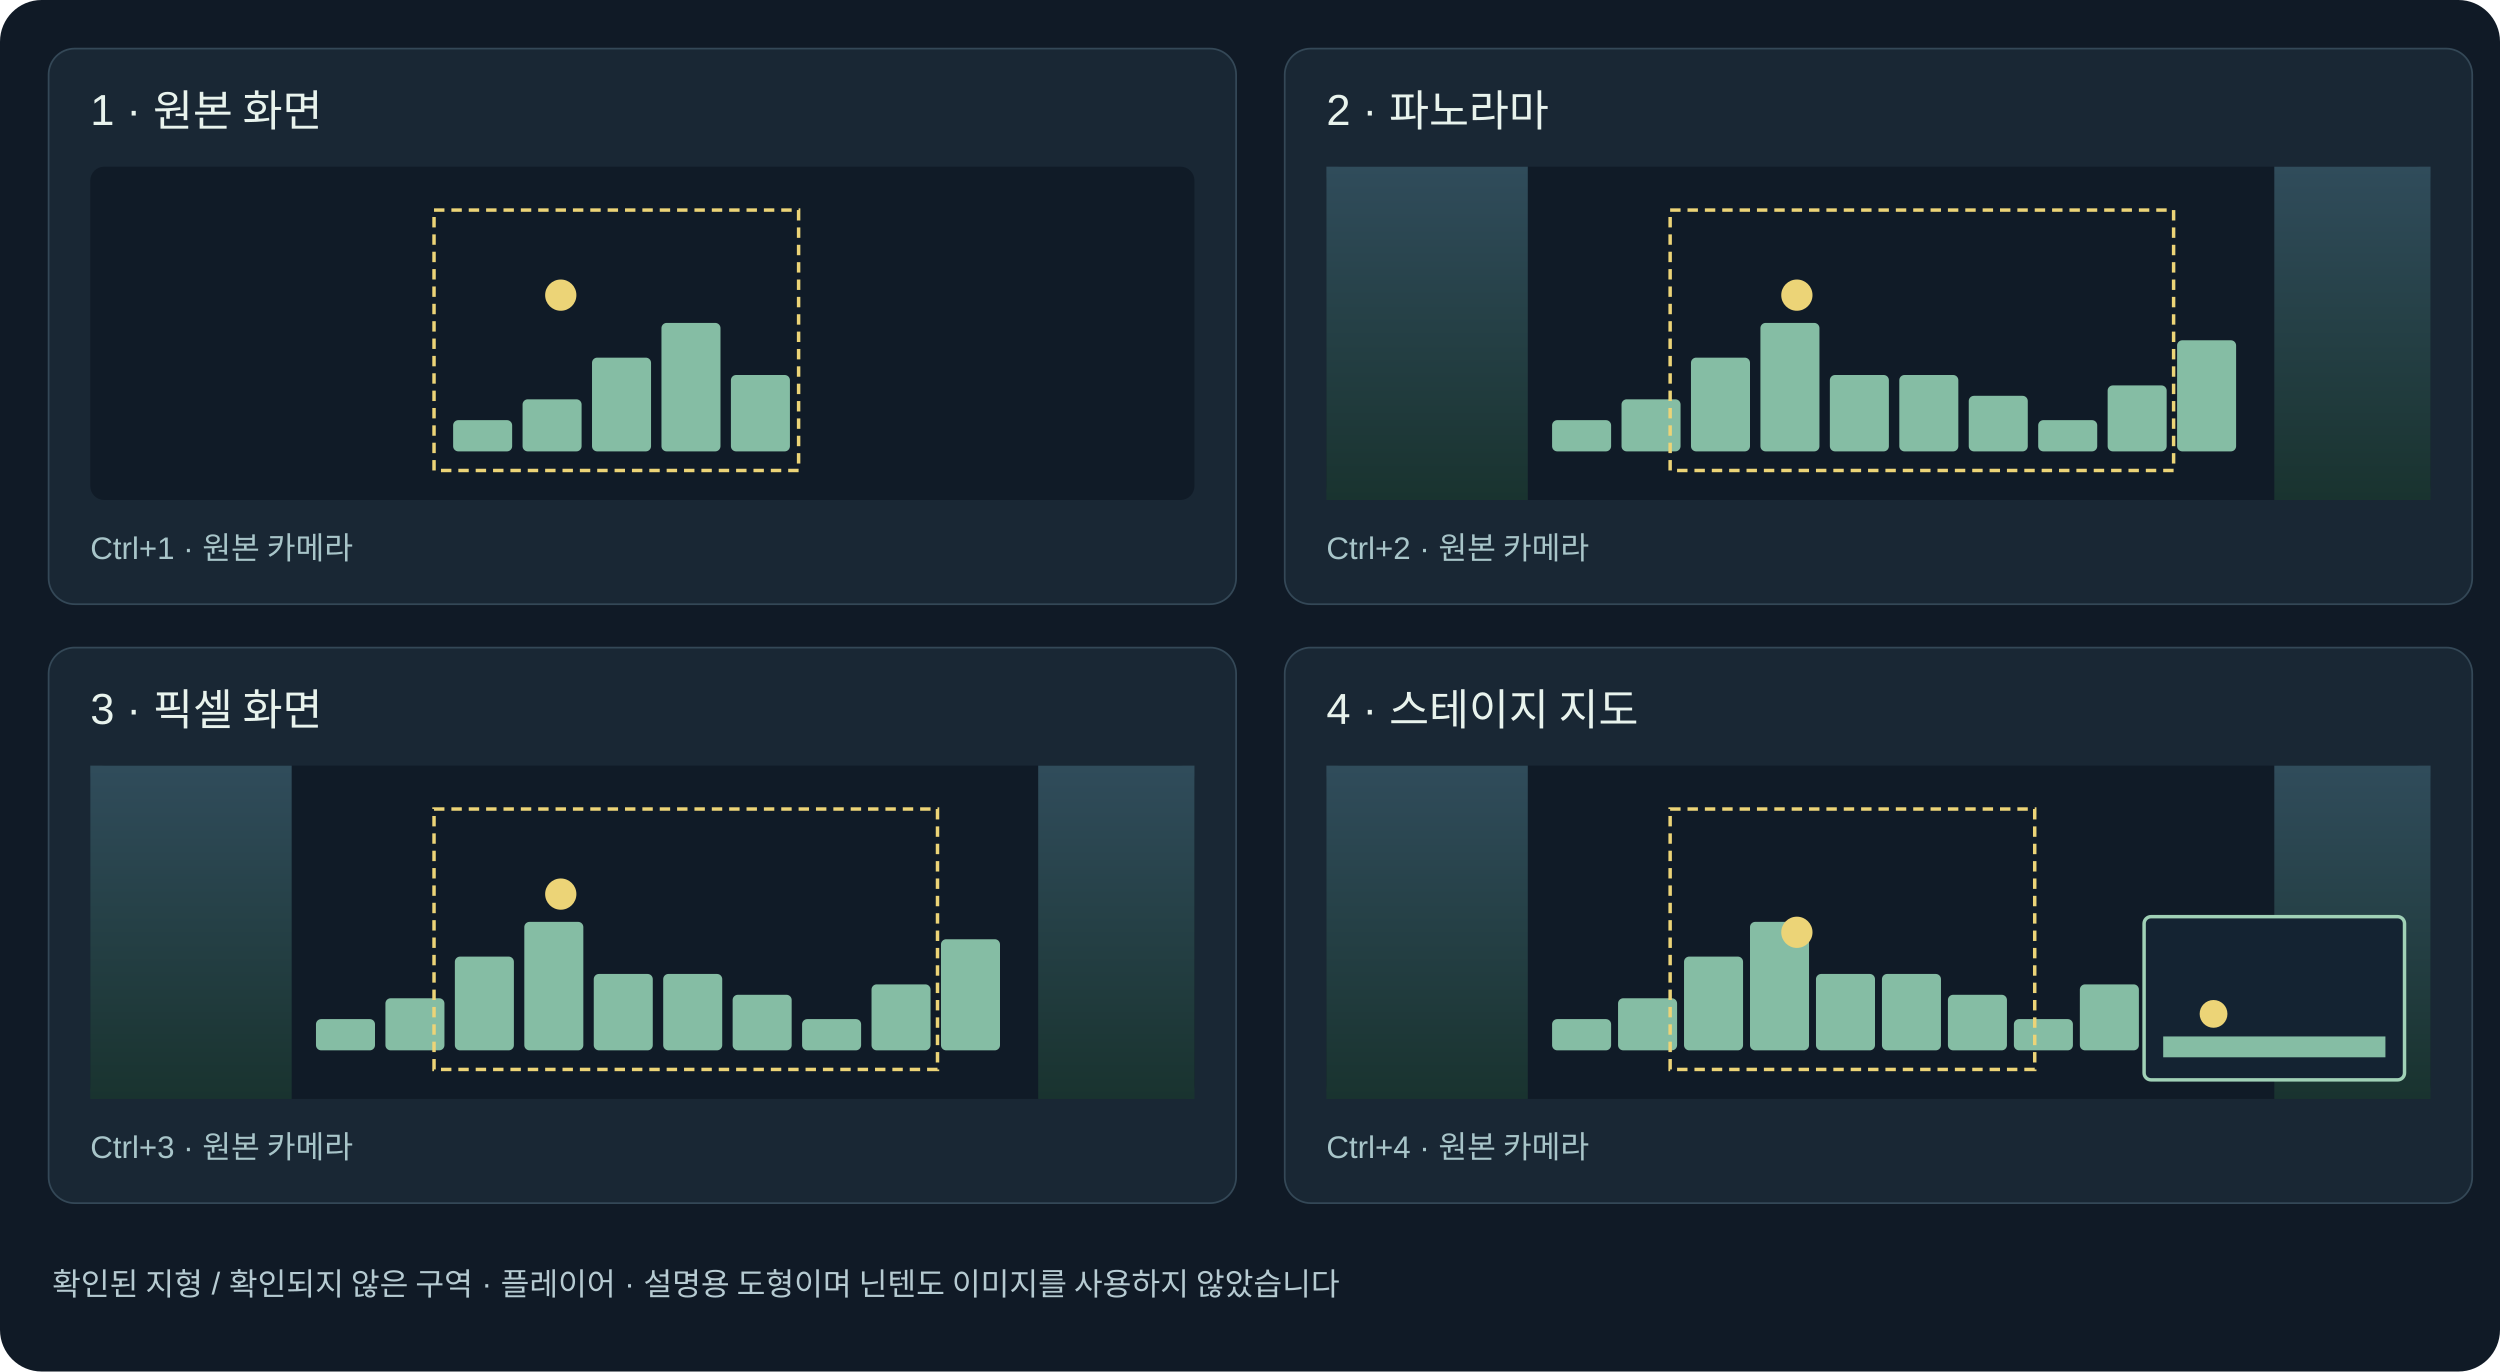
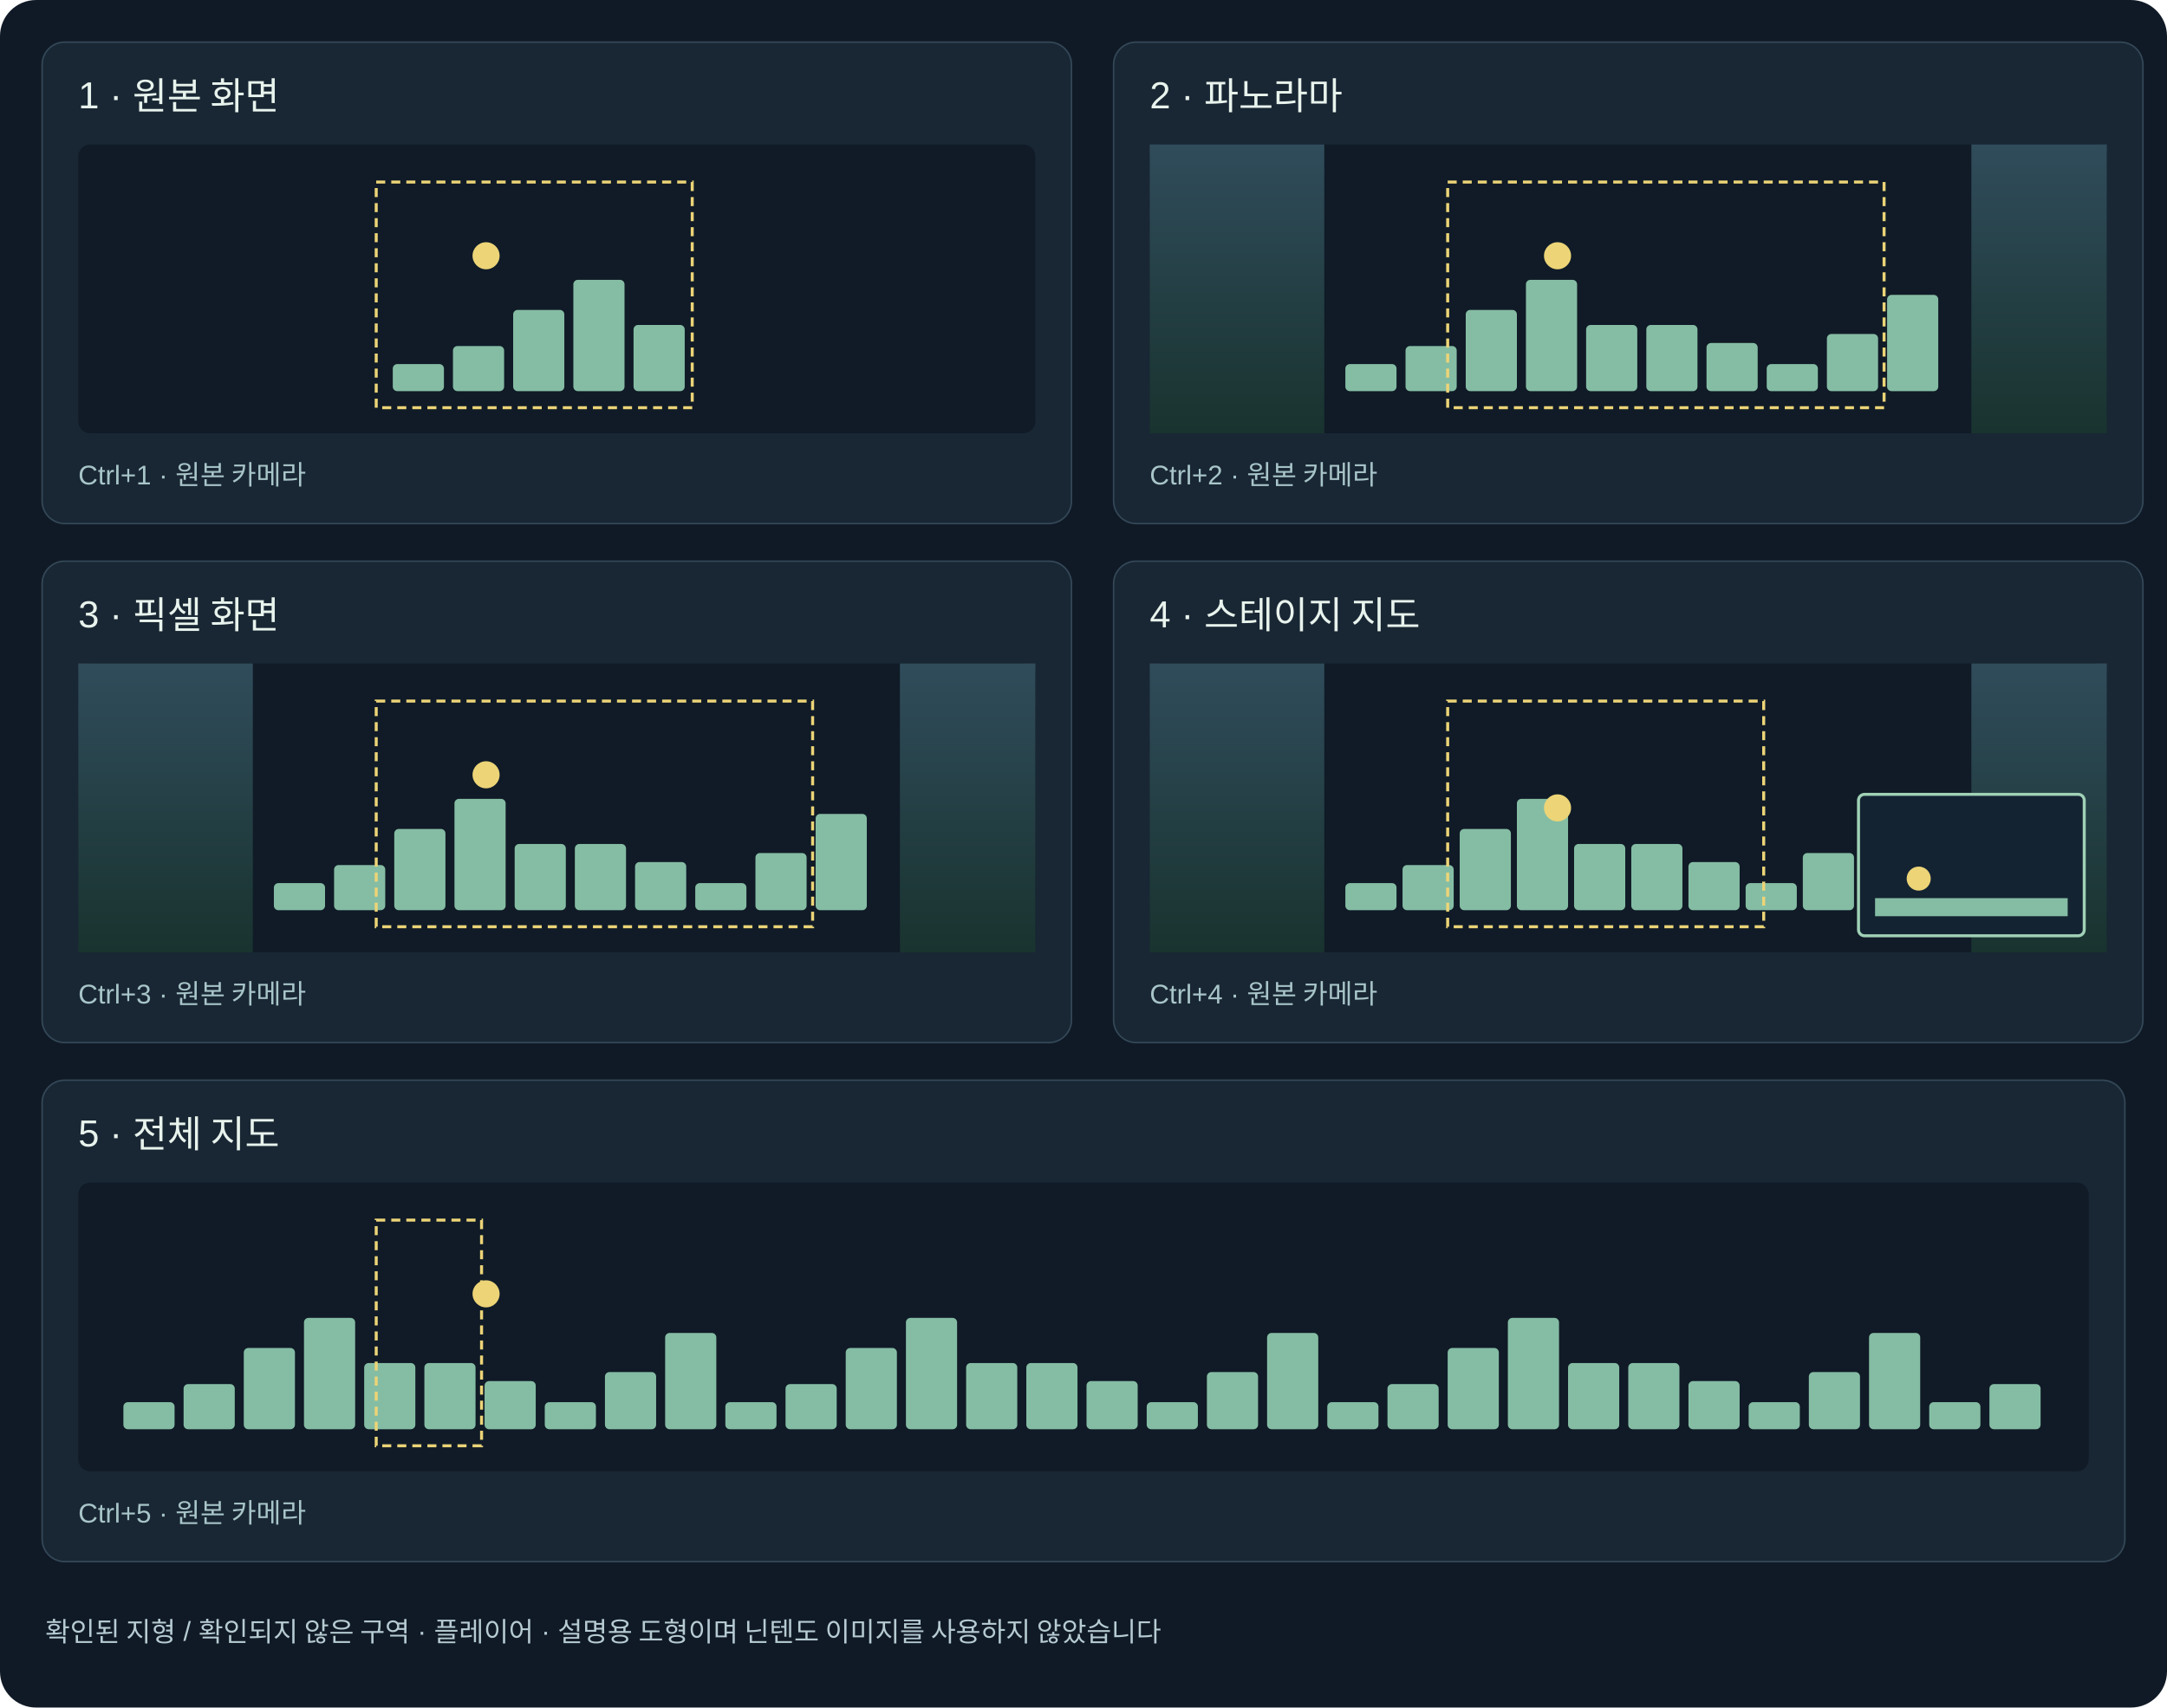
- <svg xmlns="http://www.w3.org/2000/svg" width="1440" height="790" viewBox="0 0 1440 790" role="img">
+ <svg xmlns="http://www.w3.org/2000/svg" width="1440" height="1135" viewBox="0 0 1440 1135" role="img">
  <defs>
    <linearGradient id="unknown" x2="0" y2="1">
      <stop stop-color="#304c5b" />
      <stop offset="1" stop-color="#19332f" />
    </linearGradient>
  </defs>
-   <rect width="1440" height="790" rx="24" fill="#101a26" />
+   <rect width="1440" height="1135" rx="24" fill="#101a26" />
  <g font-family="system-ui,Arial,sans-serif">
    <g transform="translate(28,28)">
      <rect width="684" height="320" rx="15" fill="#192734" stroke="#344857" />
      <text x="24" y="44" fill="#e8f3ed" font-size="25">1 · 원본 화면</text>
      <rect x="24" y="68" width="636" height="192" rx="8" fill="#101b27" />
      <rect x="233" y="214" width="34" height="18" rx="3" fill="#85bda4" />
      <rect x="273" y="202" width="34" height="30" rx="3" fill="#85bda4" />
      <rect x="313" y="178" width="34" height="54" rx="3" fill="#85bda4" />
      <rect x="353" y="158" width="34" height="74" rx="3" fill="#85bda4" />
      <rect x="393" y="188" width="34" height="44" rx="3" fill="#85bda4" />
      <rect x="222" y="93" width="210" height="150" fill="none" stroke="#ecd477" stroke-width="2" stroke-dasharray="6 4" />
      <circle cx="295" cy="142" r="9" fill="#ecd477" />
      <text x="24" y="294" fill="#a8c5c9" font-size="18">Ctrl+1 · 원본 카메라</text>
    </g>
    <g transform="translate(740,28)">
      <rect width="684" height="320" rx="15" fill="#192734" stroke="#344857" />
      <text x="24" y="44" fill="#e8f3ed" font-size="25">2 · 파노라마</text>
      <rect x="24" y="68" width="636" height="192" rx="8" fill="#101b27" />
      <rect x="24" y="68" width="116" height="192" fill="url(#unknown)" />
      <rect x="570" y="68" width="90" height="192" fill="url(#unknown)" />
      <rect x="154" y="214" width="34" height="18" rx="3" fill="#85bda4" />
      <rect x="194" y="202" width="34" height="30" rx="3" fill="#85bda4" />
      <rect x="234" y="178" width="34" height="54" rx="3" fill="#85bda4" />
      <rect x="274" y="158" width="34" height="74" rx="3" fill="#85bda4" />
      <rect x="314" y="188" width="34" height="44" rx="3" fill="#85bda4" />
      <rect x="354" y="188" width="34" height="44" rx="3" fill="#85bda4" />
      <rect x="394" y="200" width="34" height="32" rx="3" fill="#85bda4" />
      <rect x="434" y="214" width="34" height="18" rx="3" fill="#85bda4" />
      <rect x="474" y="194" width="34" height="38" rx="3" fill="#85bda4" />
      <rect x="514" y="168" width="34" height="64" rx="3" fill="#85bda4" />
      <rect x="222" y="93" width="290" height="150" fill="none" stroke="#ecd477" stroke-width="2" stroke-dasharray="6 4" />
      <circle cx="295" cy="142" r="9" fill="#ecd477" />
      <text x="24" y="294" fill="#a8c5c9" font-size="18">Ctrl+2 · 원본 카메라</text>
    </g>
    <g transform="translate(28,373)">
      <rect width="684" height="320" rx="15" fill="#192734" stroke="#344857" />
      <text x="24" y="44" fill="#e8f3ed" font-size="25">3 · 픽셀 화면</text>
      <rect x="24" y="68" width="636" height="192" rx="8" fill="#101b27" />
      <rect x="24" y="68" width="116" height="192" fill="url(#unknown)" />
      <rect x="570" y="68" width="90" height="192" fill="url(#unknown)" />
      <rect x="154" y="214" width="34" height="18" rx="3" fill="#85bda4" />
      <rect x="194" y="202" width="34" height="30" rx="3" fill="#85bda4" />
      <rect x="234" y="178" width="34" height="54" rx="3" fill="#85bda4" />
      <rect x="274" y="158" width="34" height="74" rx="3" fill="#85bda4" />
      <rect x="314" y="188" width="34" height="44" rx="3" fill="#85bda4" />
      <rect x="354" y="188" width="34" height="44" rx="3" fill="#85bda4" />
      <rect x="394" y="200" width="34" height="32" rx="3" fill="#85bda4" />
      <rect x="434" y="214" width="34" height="18" rx="3" fill="#85bda4" />
      <rect x="474" y="194" width="34" height="38" rx="3" fill="#85bda4" />
      <rect x="514" y="168" width="34" height="64" rx="3" fill="#85bda4" />
      <rect x="222" y="93" width="290" height="150" fill="none" stroke="#ecd477" stroke-width="2" stroke-dasharray="6 4" />
      <circle cx="295" cy="142" r="9" fill="#ecd477" />
      <text x="24" y="294" fill="#a8c5c9" font-size="18">Ctrl+3 · 원본 카메라</text>
    </g>
    <g transform="translate(740,373)">
      <rect width="684" height="320" rx="15" fill="#192734" stroke="#344857" />
      <text x="24" y="44" fill="#e8f3ed" font-size="25">4 · 스테이지 지도</text>
      <rect x="24" y="68" width="636" height="192" rx="8" fill="#101b27" />
      <rect x="24" y="68" width="116" height="192" fill="url(#unknown)" />
      <rect x="570" y="68" width="90" height="192" fill="url(#unknown)" />
      <rect x="154" y="214" width="34" height="18" rx="3" fill="#85bda4" />
      <rect x="192" y="202" width="34" height="30" rx="3" fill="#85bda4" />
      <rect x="230" y="178" width="34" height="54" rx="3" fill="#85bda4" />
      <rect x="268" y="158" width="34" height="74" rx="3" fill="#85bda4" />
      <rect x="306" y="188" width="34" height="44" rx="3" fill="#85bda4" />
      <rect x="344" y="188" width="34" height="44" rx="3" fill="#85bda4" />
      <rect x="382" y="200" width="34" height="32" rx="3" fill="#85bda4" />
      <rect x="420" y="214" width="34" height="18" rx="3" fill="#85bda4" />
      <rect x="458" y="194" width="34" height="38" rx="3" fill="#85bda4" />
      <rect x="496" y="168" width="34" height="64" rx="3" fill="#85bda4" />
      <rect x="222" y="93" width="210" height="150" fill="none" stroke="#ecd477" stroke-width="2" stroke-dasharray="6 4" />
      <circle cx="295" cy="164" r="9" fill="#ecd477" />
      <rect x="495" y="155" width="150" height="94" rx="4" fill="#142332" stroke="#a0d1b6" stroke-width="2" />
      <rect x="506" y="224" width="128" height="12" fill="#85bda4" />
      <circle cx="535" cy="211" r="8" fill="#ecd477" />
      <text x="24" y="294" fill="#a8c5c9" font-size="18">Ctrl+4 · 원본 카메라</text>
    </g>
-     <text x="30" y="746" fill="#b6cbd2" font-size="18">확인된 지형 / 확인되지 않은 구역 · 플레이어 · 설명용 도형이며 닌텐도 이미지를 사용하지 않았습니다</text>
+     <g transform="translate(28,718)">
+       <rect width="1384" height="320" rx="15" fill="#192734" stroke="#344857" />
+       <text x="24" y="44" fill="#e8f3ed" font-size="25">5 · 전체 지도</text>
+       <rect x="24" y="68" width="1336" height="192" rx="8" fill="#101b27" />
+       <rect x="54" y="214" width="34" height="18" rx="3" fill="#85bda4" />
+       <rect x="94" y="202" width="34" height="30" rx="3" fill="#85bda4" />
+       <rect x="134" y="178" width="34" height="54" rx="3" fill="#85bda4" />
+       <rect x="174" y="158" width="34" height="74" rx="3" fill="#85bda4" />
+       <rect x="214" y="188" width="34" height="44" rx="3" fill="#85bda4" />
+       <rect x="254" y="188" width="34" height="44" rx="3" fill="#85bda4" />
+       <rect x="294" y="200" width="34" height="32" rx="3" fill="#85bda4" />
+       <rect x="334" y="214" width="34" height="18" rx="3" fill="#85bda4" />
+       <rect x="374" y="194" width="34" height="38" rx="3" fill="#85bda4" />
+       <rect x="414" y="168" width="34" height="64" rx="3" fill="#85bda4" />
+       <rect x="454" y="214" width="34" height="18" rx="3" fill="#85bda4" />
+       <rect x="494" y="202" width="34" height="30" rx="3" fill="#85bda4" />
+       <rect x="534" y="178" width="34" height="54" rx="3" fill="#85bda4" />
+       <rect x="574" y="158" width="34" height="74" rx="3" fill="#85bda4" />
+       <rect x="614" y="188" width="34" height="44" rx="3" fill="#85bda4" />
+       <rect x="654" y="188" width="34" height="44" rx="3" fill="#85bda4" />
+       <rect x="694" y="200" width="34" height="32" rx="3" fill="#85bda4" />
+       <rect x="734" y="214" width="34" height="18" rx="3" fill="#85bda4" />
+       <rect x="774" y="194" width="34" height="38" rx="3" fill="#85bda4" />
+       <rect x="814" y="168" width="34" height="64" rx="3" fill="#85bda4" />
+       <rect x="854" y="214" width="34" height="18" rx="3" fill="#85bda4" />
+       <rect x="894" y="202" width="34" height="30" rx="3" fill="#85bda4" />
+       <rect x="934" y="178" width="34" height="54" rx="3" fill="#85bda4" />
+       <rect x="974" y="158" width="34" height="74" rx="3" fill="#85bda4" />
+       <rect x="1014" y="188" width="34" height="44" rx="3" fill="#85bda4" />
+       <rect x="1054" y="188" width="34" height="44" rx="3" fill="#85bda4" />
+       <rect x="1094" y="200" width="34" height="32" rx="3" fill="#85bda4" />
+       <rect x="1134" y="214" width="34" height="18" rx="3" fill="#85bda4" />
+       <rect x="1174" y="194" width="34" height="38" rx="3" fill="#85bda4" />
+       <rect x="1214" y="168" width="34" height="64" rx="3" fill="#85bda4" />
+       <rect x="1254" y="214" width="34" height="18" rx="3" fill="#85bda4" />
+       <rect x="1294" y="202" width="34" height="30" rx="3" fill="#85bda4" />
+       <rect x="222" y="93" width="70" height="150" fill="none" stroke="#ecd477" stroke-width="2" stroke-dasharray="6 4" />
+       <circle cx="295" cy="142" r="9" fill="#ecd477" />
+       <text x="24" y="294" fill="#a8c5c9" font-size="18">Ctrl+5 · 원본 카메라</text>
+     </g>
+     <text x="30" y="1091" fill="#b6cbd2" font-size="18">확인된 지형 / 확인되지 않은 구역 · 플레이어 · 설명용 도형이며 닌텐도 이미지를 사용하지 않았습니다</text>
  </g>
</svg>
